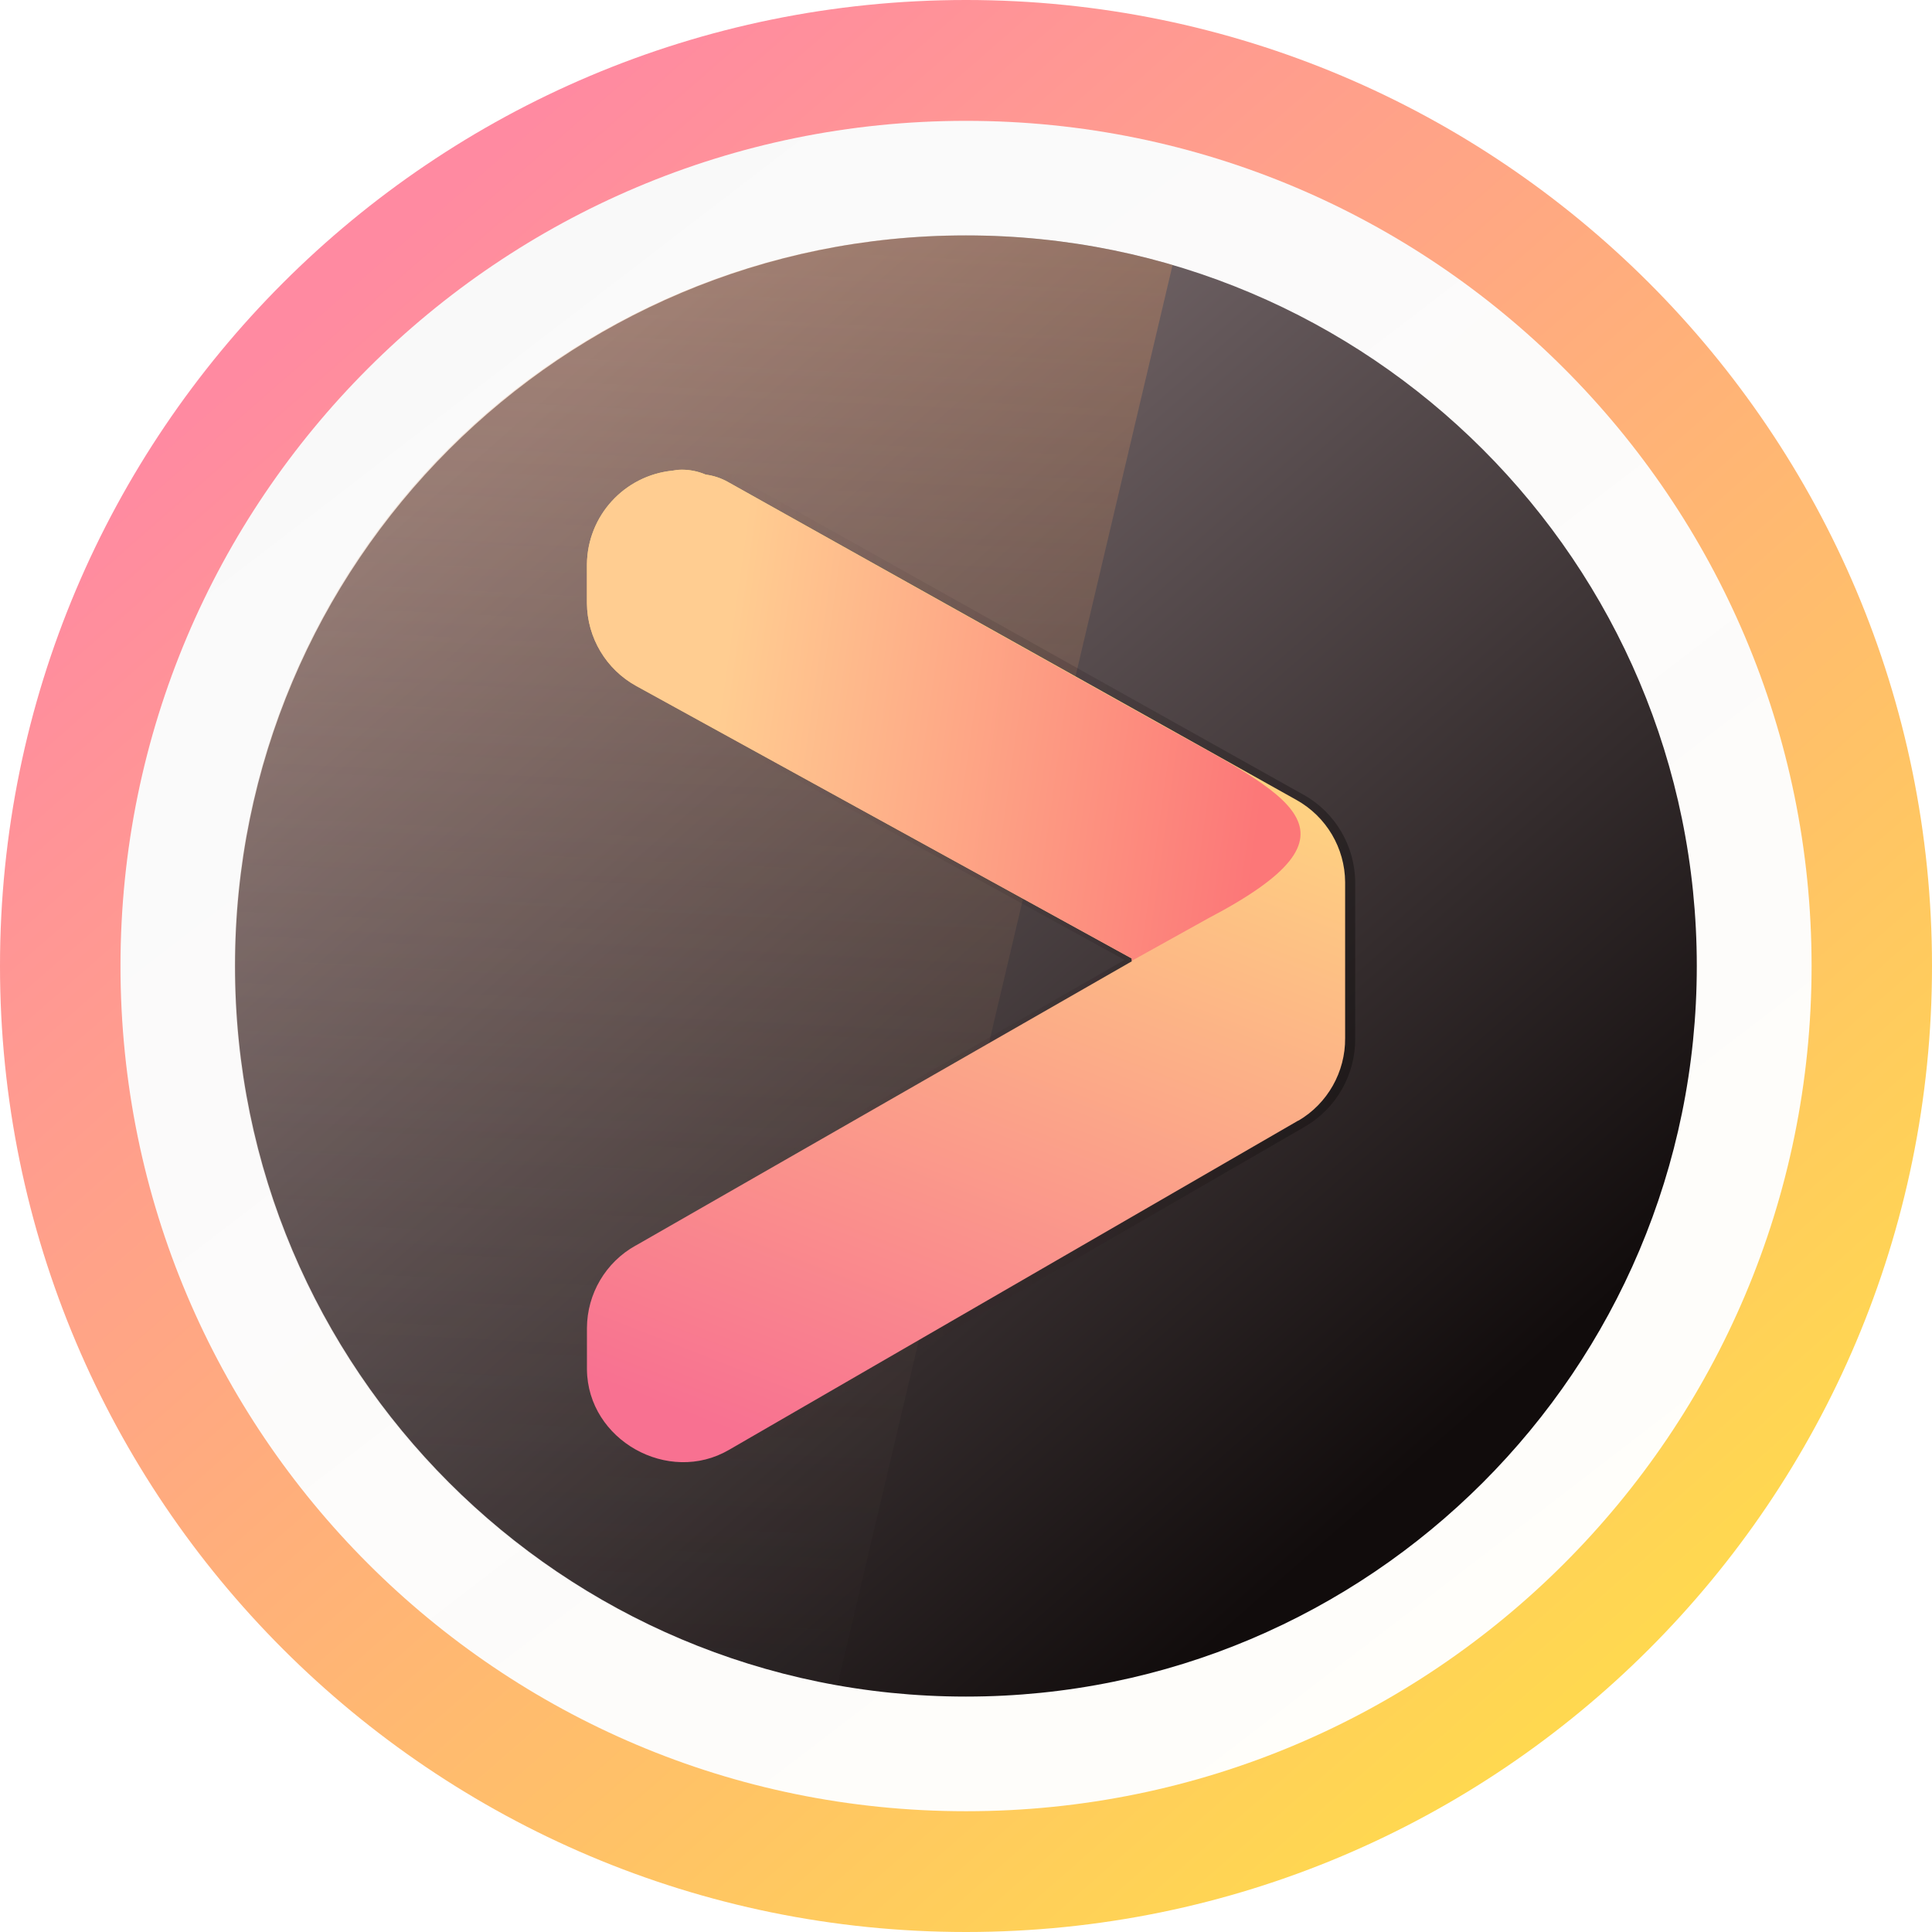
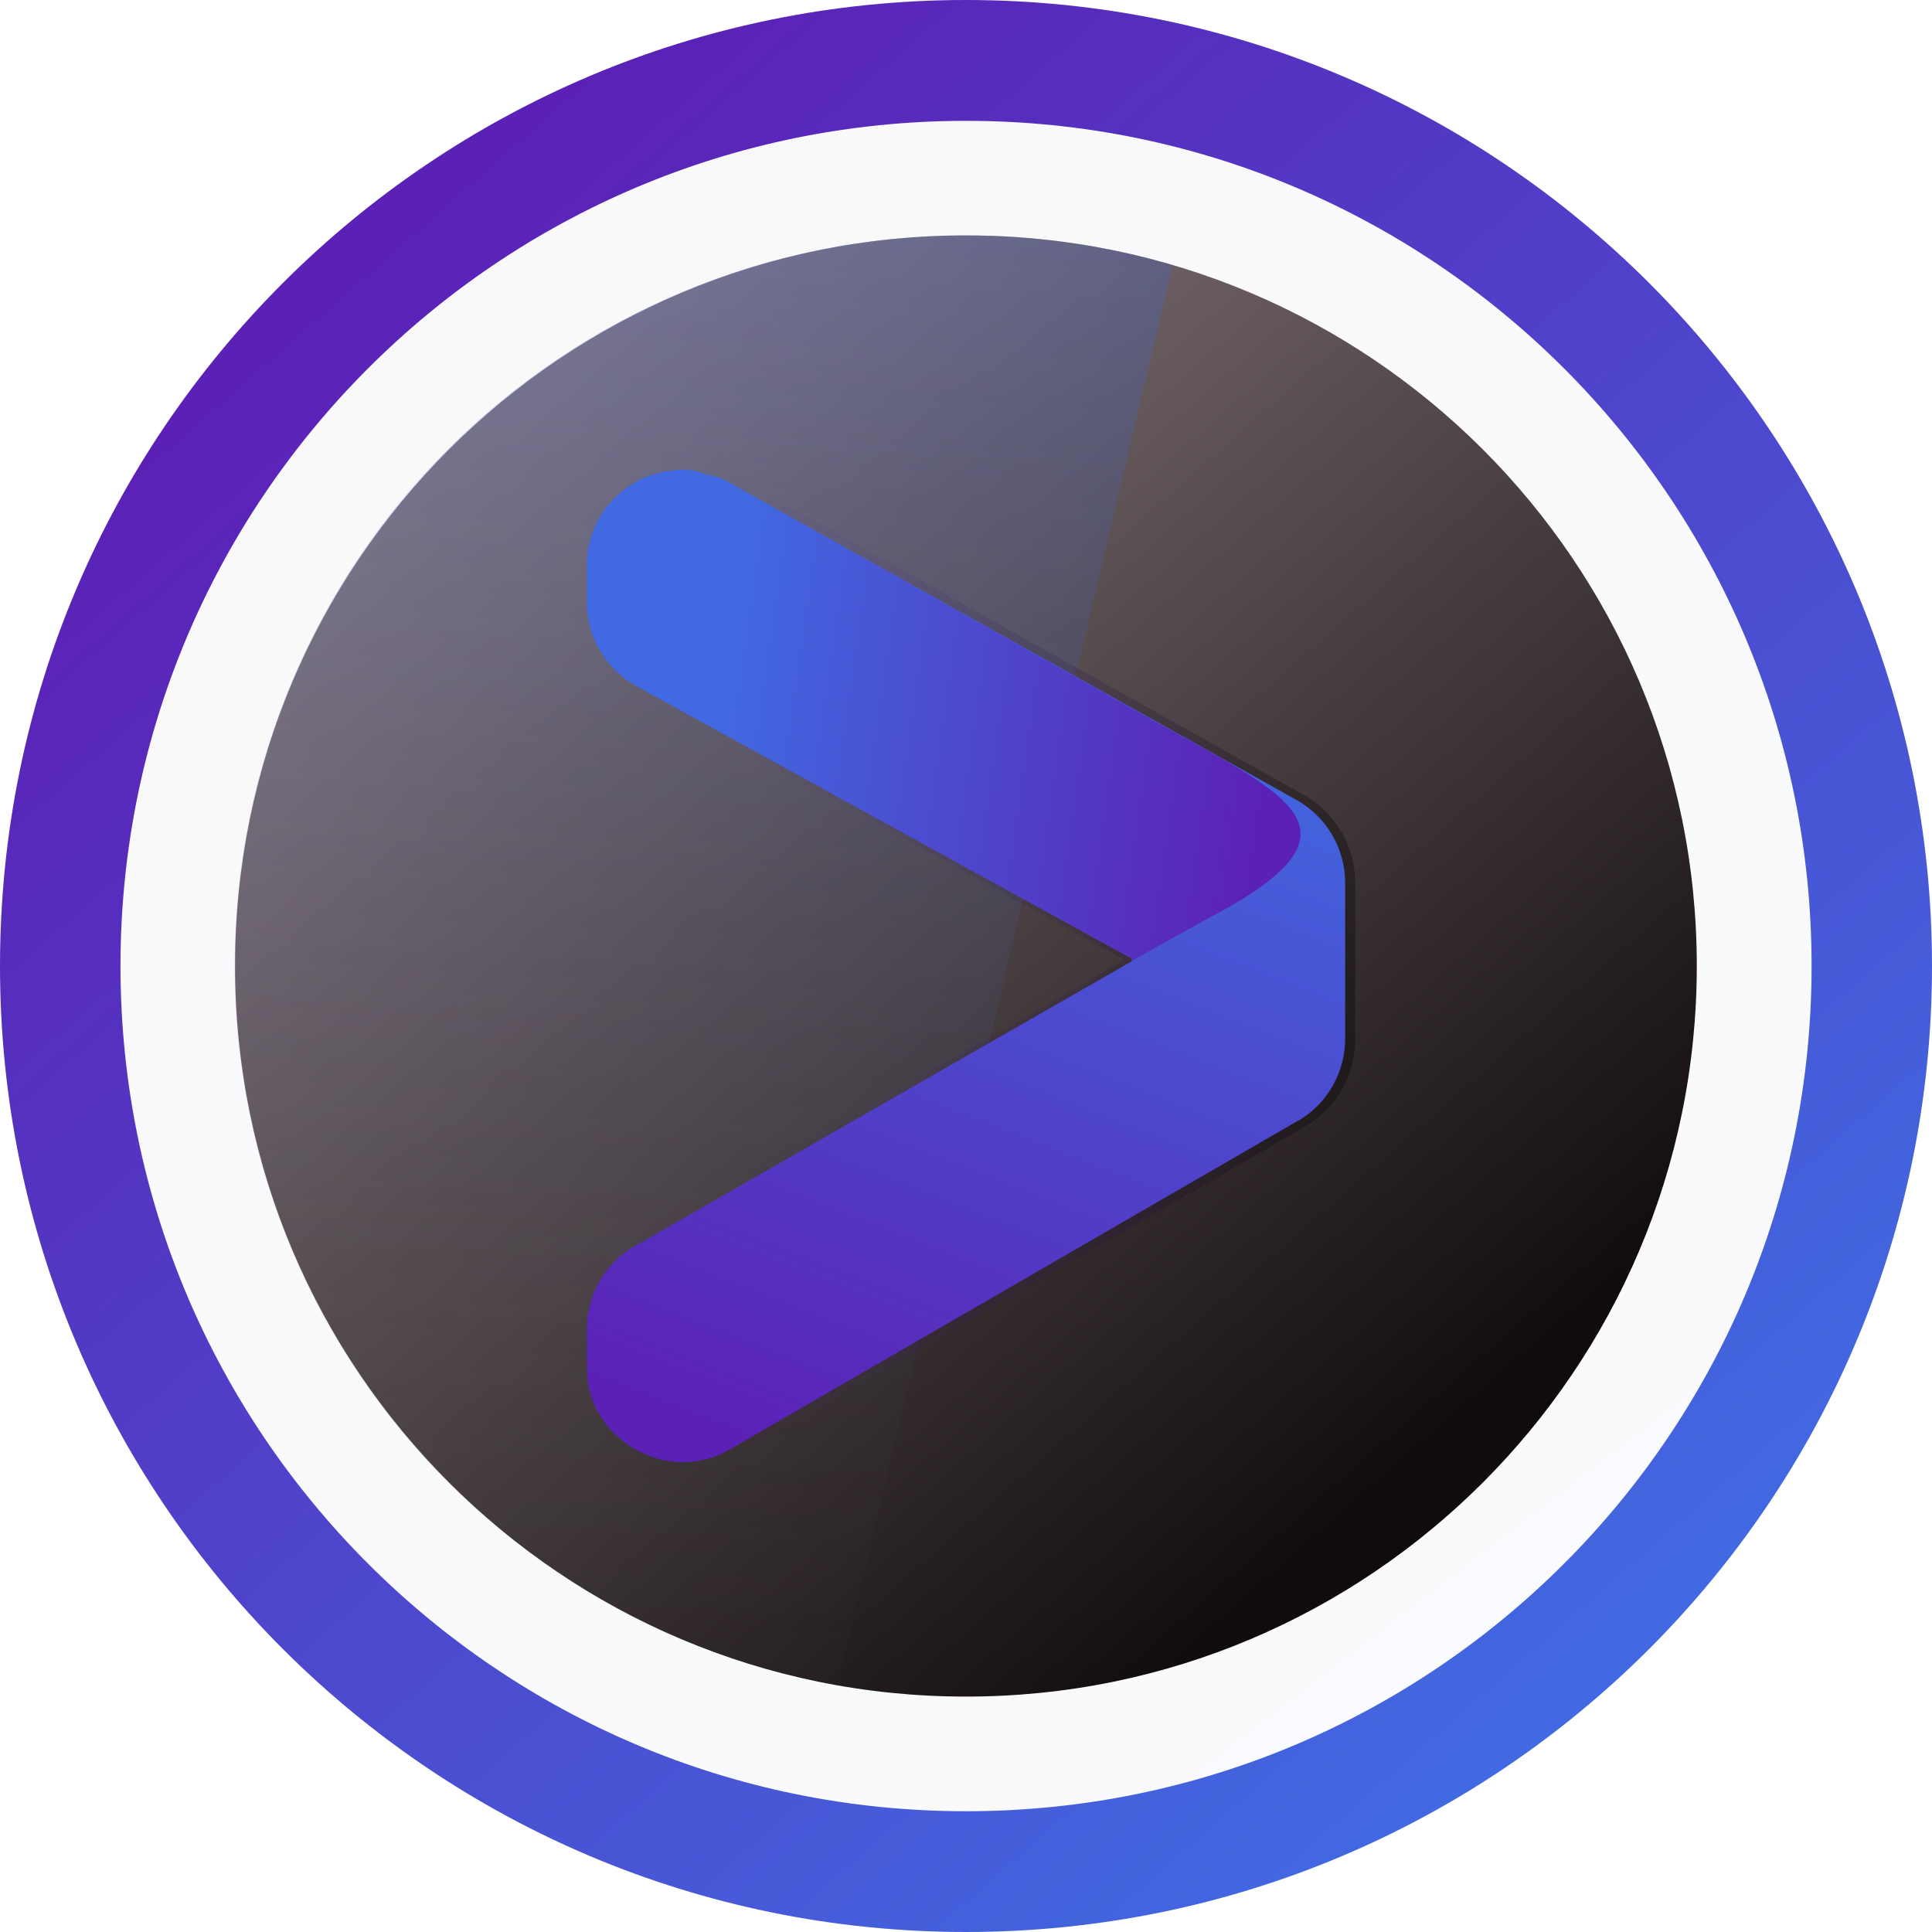
<svg xmlns="http://www.w3.org/2000/svg" xmlns:xlink="http://www.w3.org/1999/xlink" viewBox="0 0 26.458 26.458" height="100" width="100">
  <defs>
    <linearGradient id="g">
-       <stop stop-color="#ffcd91" offset="0" />
-       <stop stop-color="#fc7778" offset="1" />
+       <stop stop-color="#4169e1" offset="0" />
+       <stop stop-color="#5b21b6" offset="1" />
    </linearGradient>
    <linearGradient id="e">
      <stop stop-color="#f9f9f9" offset="0" />
      <stop stop-opacity=".973" stop-color="#fff" offset="1" />
    </linearGradient>
    <linearGradient id="b">
      <stop stop-color="#857679" offset="0" />
      <stop stop-color="#110c0c" offset="1" />
    </linearGradient>
    <linearGradient id="f">
-       <stop stop-opacity="0" stop-color="#573a3d" offset="0" />
+       <stop stop-opacity="0" stop-color="#5b21b6" offset="0" />
      <stop stop-opacity=".314" offset="1" />
    </linearGradient>
    <linearGradient id="d">
-       <stop stop-opacity=".286" stop-color="#ffa56a" offset="0" />
+       <stop stop-opacity=".286" stop-color="#4169e1" offset="0" />
      <stop stop-opacity=".026" stop-color="#474747" offset="1" />
    </linearGradient>
    <linearGradient id="a">
-       <stop offset="0" stop-color="#ff8aa1" />
-       <stop offset="1" stop-color="#ffd850" />
+       <stop offset="0" stop-color="#5b21b6" />
+       <stop offset="1" stop-color="#4169e1" />
    </linearGradient>
    <linearGradient id="c">
-       <stop offset="0" stop-color="#f87191" />
-       <stop offset="1" stop-color="#ffdb80" />
+       <stop offset="0" stop-color="#5b21b6" />
+       <stop offset="1" stop-color="#4169e1" />
    </linearGradient>
    <linearGradient y2="292.656" x2="3.652" y1="275.69" x1="23.028" gradientTransform="translate(-26.458 -270.542)" gradientUnits="userSpaceOnUse" id="h" xlink:href="#a" />
    <linearGradient y2="291.502" x2="3.761" y1="274.975" x1="22.61" gradientTransform="matrix(.75629 0 0 .7566 -23.234 -201.473)" gradientUnits="userSpaceOnUse" id="j" xlink:href="#b" />
    <linearGradient gradientUnits="userSpaceOnUse" y2="279.374" x2="15.005" y1="290.297" x1="10.743" id="m" xlink:href="#c" gradientTransform="translate(-.286 -276.701) scale(1.02168)" />
    <linearGradient y2="279.599" x2="-.797" y1="281.029" x1="27.634" gradientTransform="matrix(0 -.75629 .7566 0 -201.48 23.234)" gradientUnits="userSpaceOnUse" id="k" xlink:href="#d" />
    <linearGradient y2="292.105" x2="2.249" y1="275.271" x1="24.15" gradientTransform="matrix(.87494 0 0 .8753 -24.804 -235.158)" gradientUnits="userSpaceOnUse" id="i" xlink:href="#e" />
    <linearGradient xlink:href="#f" id="l" gradientUnits="userSpaceOnUse" gradientTransform="translate(-.236 -276.701) scale(1.02168)" x1="10.018" y1="284.135" x2="18.201" y2="283.889" />
    <linearGradient xlink:href="#g" id="n" gradientUnits="userSpaceOnUse" gradientTransform="translate(-.286 -276.702) scale(1.02168)" x1="9.695" y1="281.826" x2="17.024" y2="282.863" />
  </defs>
  <rect width="26.458" height="26.458" x="-26.458" ry="13.229" transform="rotate(-90)" fill="url(#h)" paint-order="stroke markers fill" />
  <rect transform="rotate(-90)" ry="11.575" y="1.65" x="-24.804" height="23.159" width="23.149" fill="url(#i)" paint-order="stroke markers fill" />
  <rect width="20.01" height="20.018" x="-23.234" y="3.219" ry="10.005" transform="rotate(-90)" fill="url(#j)" paint-order="stroke markers fill" />
  <path d="M13.219 3.224a9.983 9.983 0 0 0-10.005 9.985v.04a9.979 9.979 0 0 0 8.254 9.83l4.59-19.45a10.06 10.06 0 0 0-2.83-.405z" fill="url(#k)" paint-order="stroke markers fill" />
  <path overflow="visible" d="M9.385 6.343c-.06 0-.103.008-.139.013a1.391 1.391 0 0 0-1.248 1.372v.54a.09.09 0 0 0 0 .003c.006.5.283.962.723 1.203l6.68 3.672-6.668 3.822h.011a.09.09 0 0 0-.033.012 1.39 1.39 0 0 0-.713 1.207v.571c.012 1.035 1.191 1.696 2.08 1.178l7.791-4.506.002-.002a.09.09 0 0 0 .004-.002c.428-.25.688-.712.684-1.207v-2.13a1.387 1.387 0 0 0-.709-1.207h-.002c-2.598-1.453-7.787-4.36-7.787-4.36a.09.09 0 0 0-.002 0 .912.912 0 0 0-.309-.102.935.935 0 0 0-.363-.076z" style="line-height:1.25;font-variant-ligatures:normal;font-variant-position:normal;font-variant-caps:normal;font-variant-numeric:normal;font-variant-alternates:normal;font-feature-settings:normal;text-indent:0;text-align:start;text-decoration-line:none;text-decoration-style:solid;text-decoration-color:#000;text-transform:none;text-orientation:mixed;white-space:normal;shape-padding:0;isolation:auto;mix-blend-mode:normal;solid-color:#000;solid-opacity:1" color="#000" font-weight="400" font-family="sans-serif" letter-spacing="0" word-spacing="0" fill="url(#l)" paint-order="stroke markers fill" />
  <path overflow="visible" style="line-height:1.25;font-variant-ligatures:normal;font-variant-position:normal;font-variant-caps:normal;font-variant-numeric:normal;font-variant-alternates:normal;font-feature-settings:normal;text-indent:0;text-align:start;text-decoration-line:none;text-decoration-style:solid;text-decoration-color:#000;text-transform:none;text-orientation:mixed;white-space:normal;shape-padding:0;isolation:auto;mix-blend-mode:normal;solid-color:#000;solid-opacity:1" d="M9.337 6.433c-.054 0-.087.007-.126.013a1.302 1.302 0 0 0-1.173 1.282v.54c.006.47.265.901.676 1.127l6.785 3.731v.039l-6.792 3.892h-.002a1.3 1.3 0 0 0-.667 1.13v.568c.01.967 1.115 1.585 1.946 1.1l7.793-4.508h.004c.4-.234.644-.668.64-1.13V12.08a1.298 1.298 0 0 0-.665-1.124l-7.79-4.357a.835.835 0 0 0-.301-.1.837.837 0 0 0-.329-.067z" color="#000" font-weight="400" font-family="sans-serif" letter-spacing="0" word-spacing="0" fill="url(#m)" paint-order="stroke markers fill" />
  <path overflow="visible" d="M9.337 6.432c-.054 0-.087.007-.126.013a1.303 1.303 0 0 0-1.173 1.282v.531a1.305 1.305 0 0 0 .676 1.136l6.785 3.732v.032l1.049-.583c2.282-1.196 1.108-1.67-.67-2.662-2.596-1.452-5.912-3.314-5.912-3.314a.835.835 0 0 0-.301-.098.838.838 0 0 0-.329-.068z" style="line-height:1.25;font-variant-ligatures:normal;font-variant-position:normal;font-variant-caps:normal;font-variant-numeric:normal;font-variant-alternates:normal;font-feature-settings:normal;text-indent:0;text-align:start;text-decoration-line:none;text-decoration-style:solid;text-decoration-color:#000;text-transform:none;text-orientation:mixed;white-space:normal;shape-padding:0;isolation:auto;mix-blend-mode:normal;solid-color:#000;solid-opacity:1" color="#000" font-weight="400" font-family="sans-serif" letter-spacing="0" word-spacing="0" fill="url(#n)" paint-order="stroke markers fill" />
</svg>
